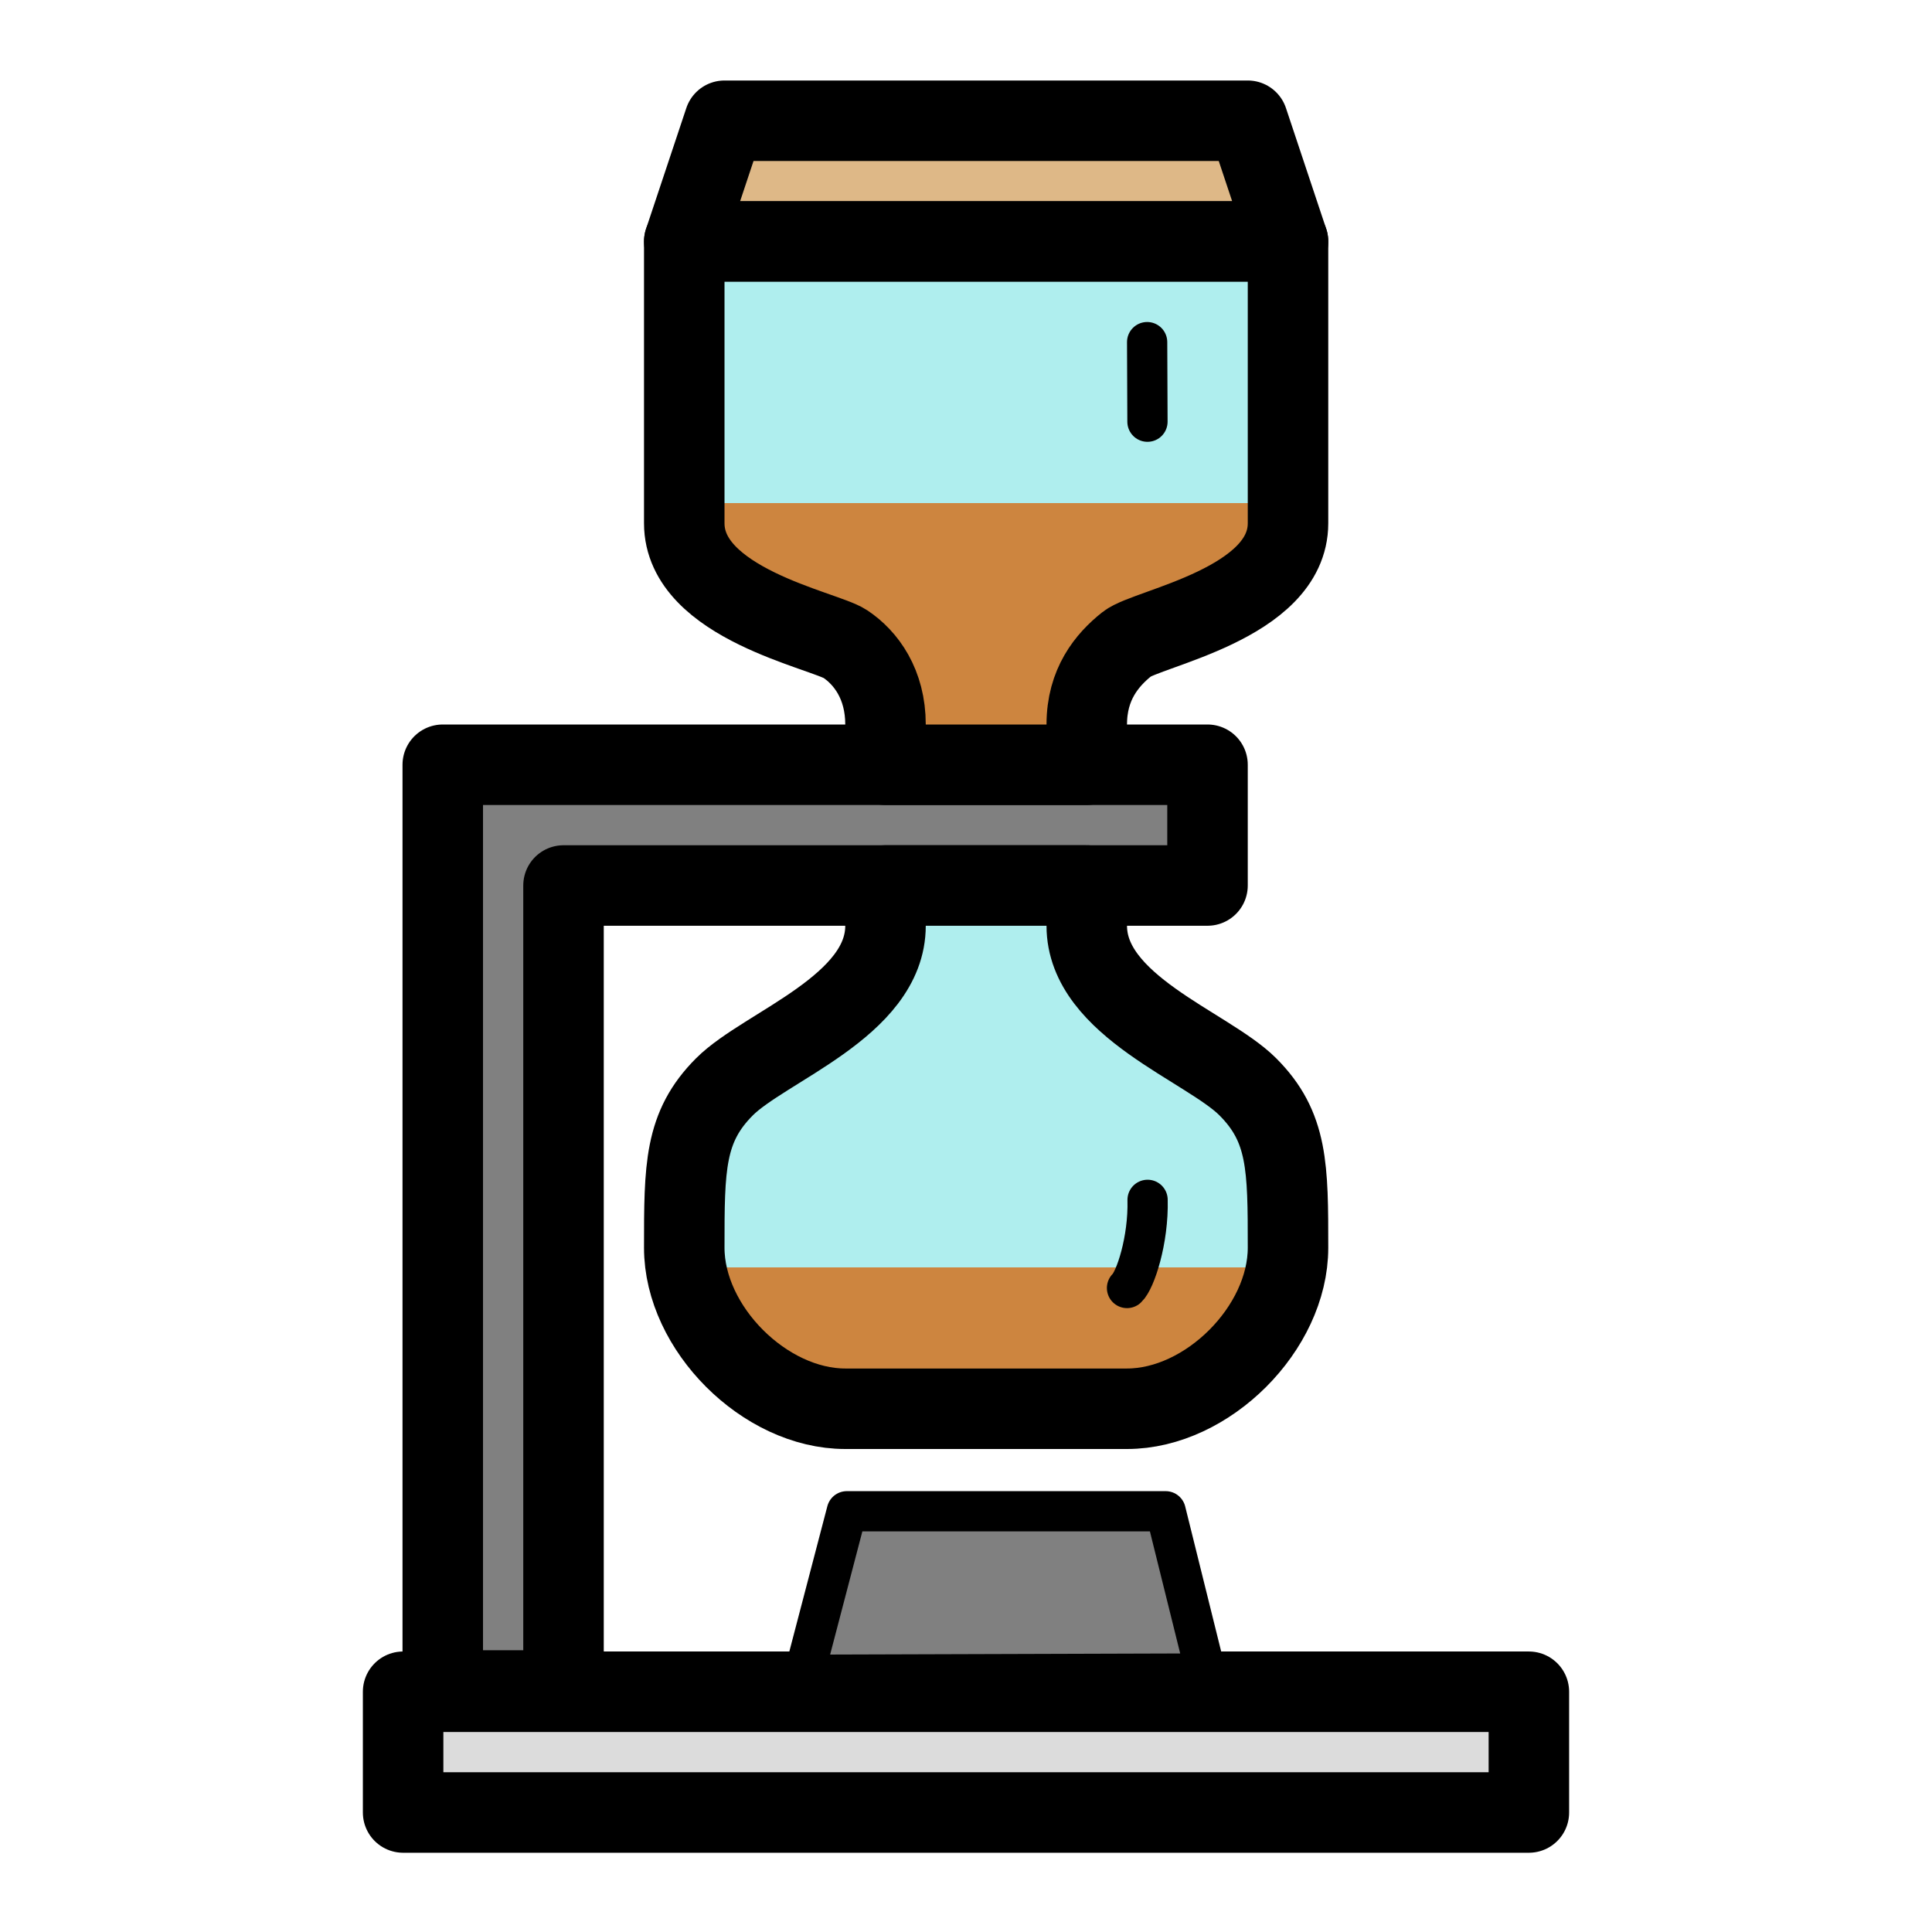
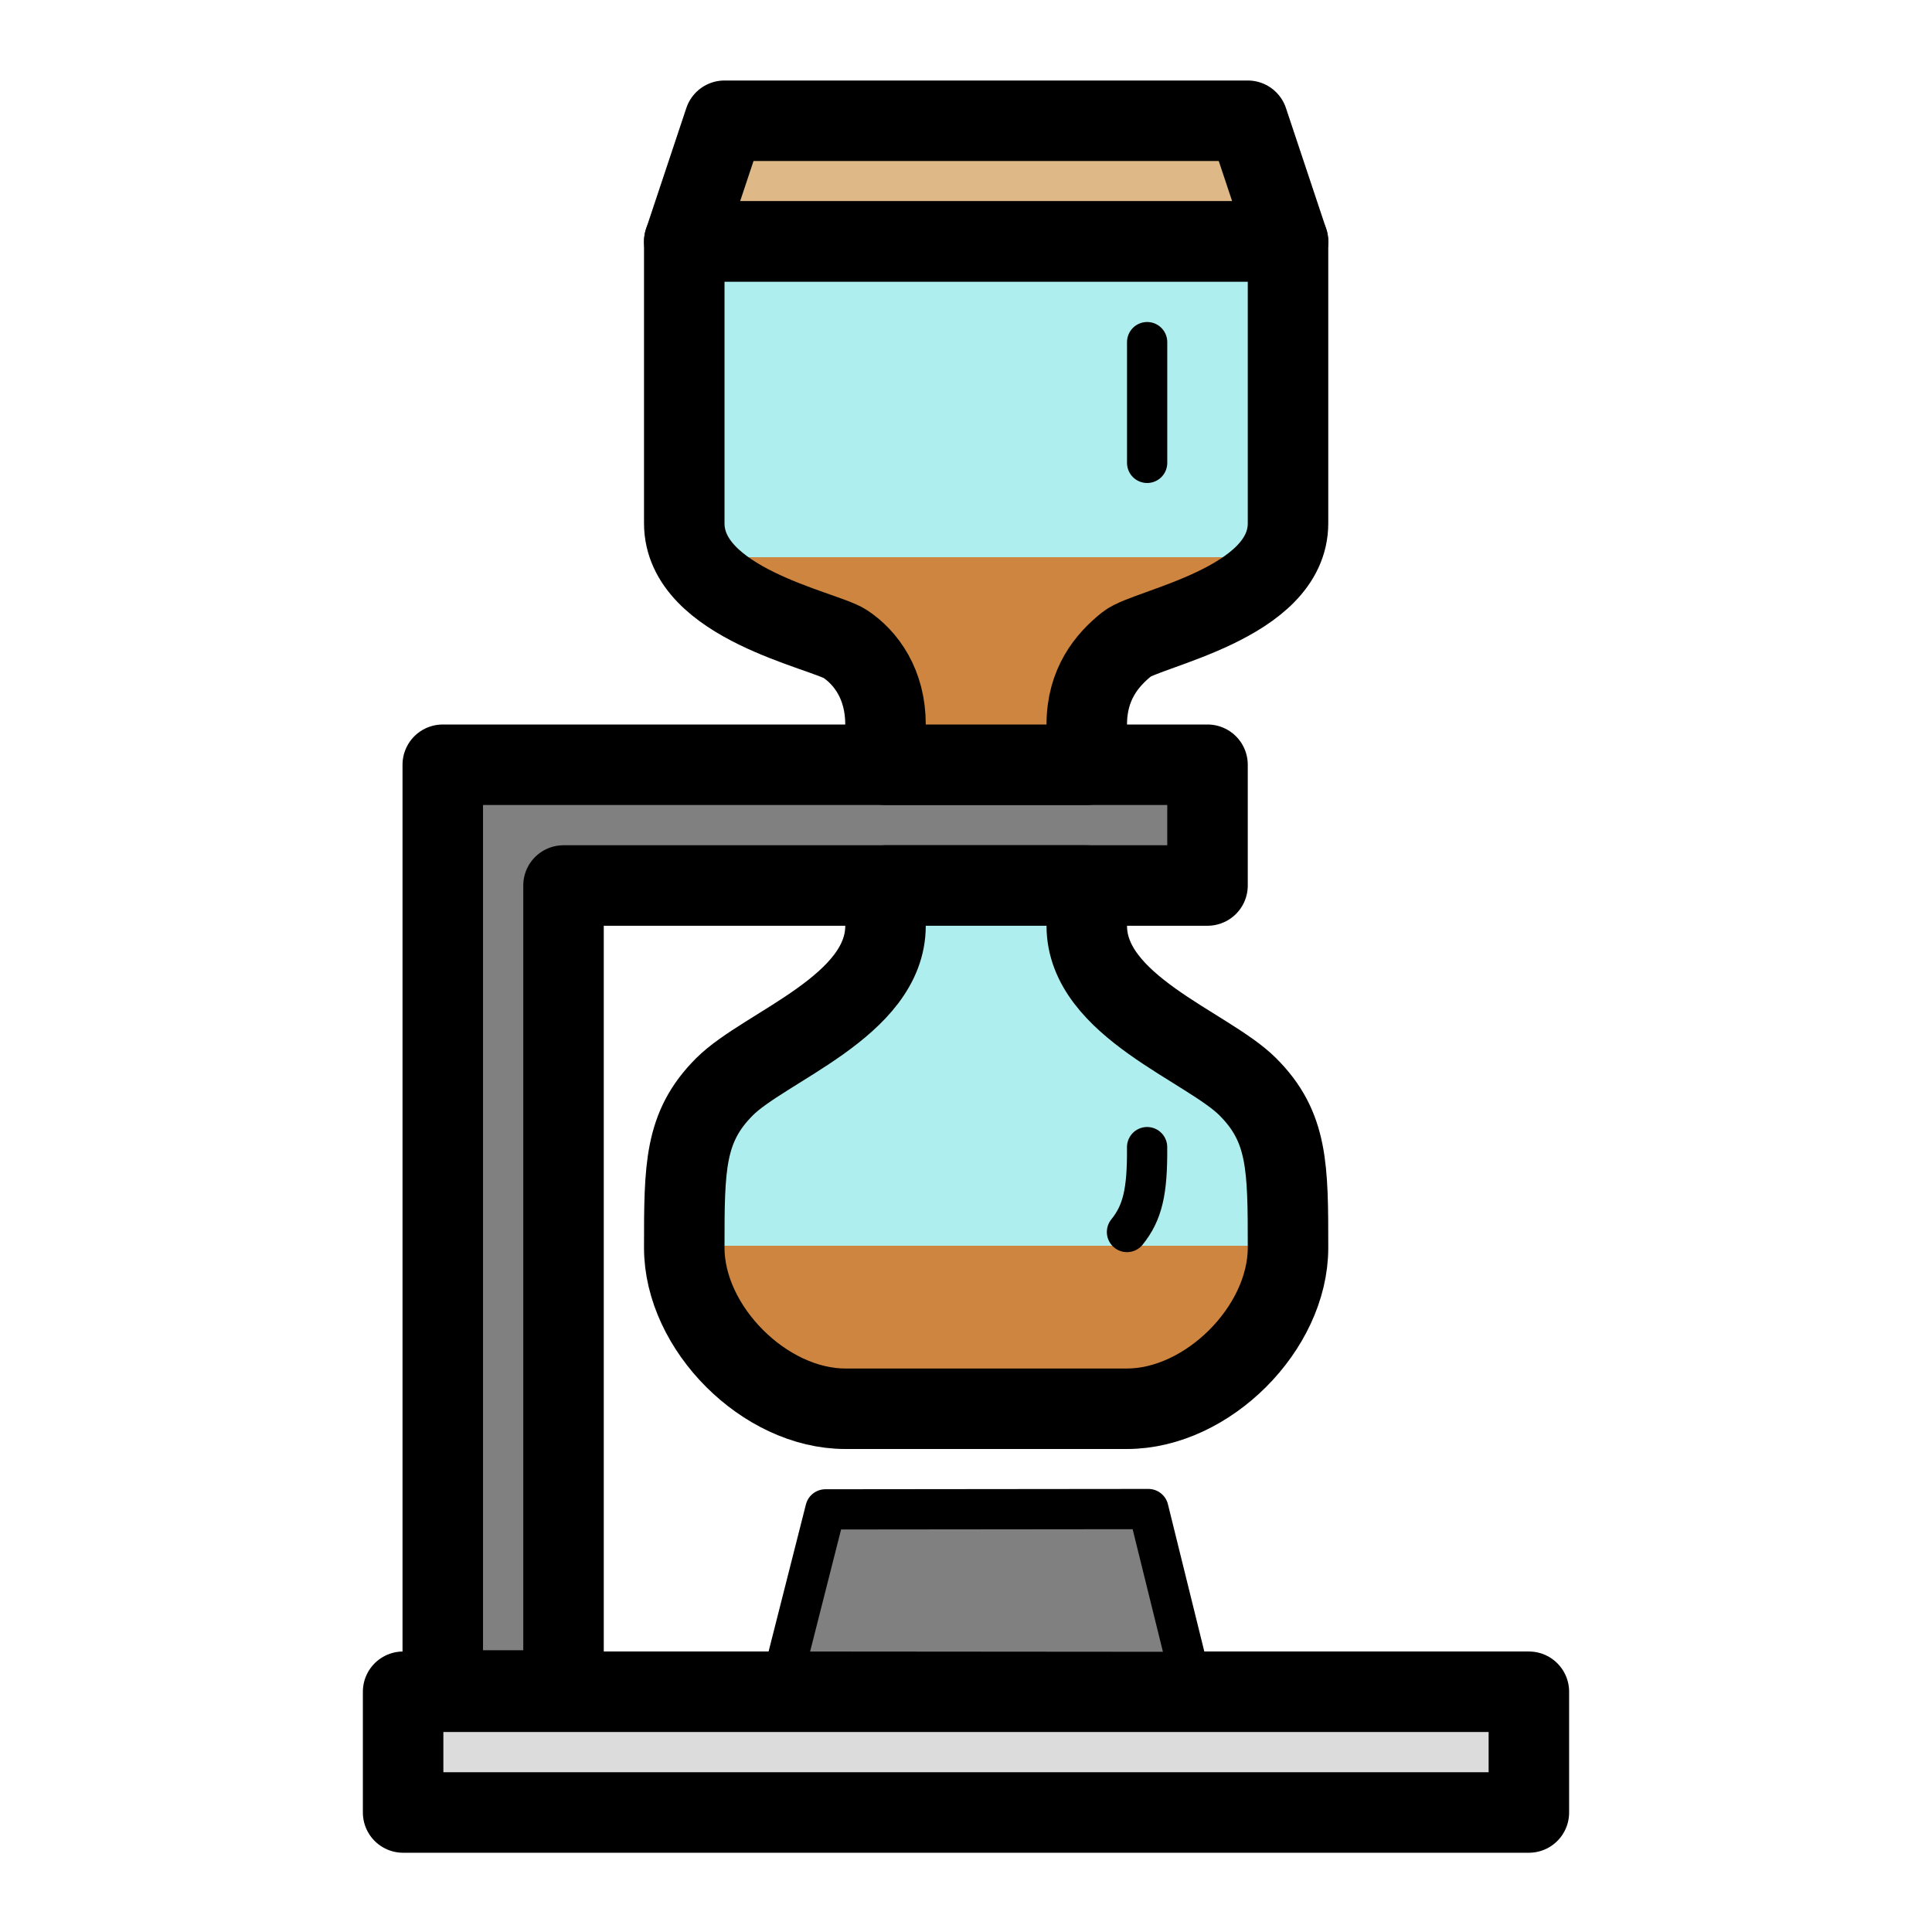
<svg xmlns="http://www.w3.org/2000/svg" xmlns:xlink="http://www.w3.org/1999/xlink" width="48" height="48" viewBox="0 0 48 48" version="1.1" id="svg1">
  <defs id="defs1">
-     <linearGradient id="linearGradient12">
-       <stop style="stop-color:#afeeee;stop-opacity:1;" offset="0" id="stop13" />
-       <stop style="stop-color:#afeeee;stop-opacity:1;" offset="0.5" id="stop15" />
-       <stop style="stop-color:#cd853f;stop-opacity:1;" offset="0.5" id="stop16" />
-       <stop style="stop-color:#cd853f;stop-opacity:1;" offset="1" id="stop14" />
+     <linearGradient id="linearGradient117">
+       <stop style="stop-color:#afeeee;stop-opacity:1;" offset="0" id="stop118" />
+       <stop style="stop-color:#afeeee;stop-opacity:1;" offset="0.579" id="stop120" />
+       <stop style="stop-color:#cd853f;stop-opacity:1;" offset="0.579" id="stop121" />
+       <stop style="stop-color:#cd853f;stop-opacity:1;" offset="1" id="stop119" />
    </linearGradient>
-     <linearGradient id="linearGradient9">
-       <stop style="stop-color:#afeeee;stop-opacity:1;" offset="0" id="stop9" />
-       <stop style="stop-color:#afeeee;stop-opacity:1;" offset="0.676" id="stop11" />
-       <stop style="stop-color:#cd853f;stop-opacity:1;" offset="0.676" id="stop12" />
-       <stop style="stop-color:#cd853f;stop-opacity:1;" offset="1" id="stop10" />
+     <linearGradient id="linearGradient114">
+       <stop style="stop-color:#afeeee;stop-opacity:1;" offset="0" id="stop114" />
+       <stop style="stop-color:#afeeee;stop-opacity:1;" offset="0.644" id="stop116" />
+       <stop style="stop-color:#cd853f;stop-opacity:1;" offset="0.644" id="stop117" />
+       <stop style="stop-color:#cd853f;stop-opacity:1;" offset="1" id="stop115" />
    </linearGradient>
-     <linearGradient xlink:href="#linearGradient9" id="linearGradient10" x1="574.271" y1="20" x2="574.271" y2="37" gradientUnits="userSpaceOnUse" />
-     <linearGradient xlink:href="#linearGradient12" id="linearGradient14" x1="574.271" y1="4" x2="574.271" y2="21" gradientUnits="userSpaceOnUse" />
+     <linearGradient xlink:href="#linearGradient114" id="linearGradient115" x1="574.271" y1="20" x2="574.271" y2="37" gradientUnits="userSpaceOnUse" />
+     <linearGradient xlink:href="#linearGradient117" id="linearGradient119" x1="574.271" y1="4" x2="574.271" y2="21" gradientUnits="userSpaceOnUse" />
  </defs>
-   <g id="layer1" transform="translate(-549.7707)">
-     <g id="g36-0" transform="translate(448.6906)">
-       <path style="opacity:1;fill:#cfcfcf;fill-opacity:1;stroke:#000000;stroke-width:2;stroke-linecap:round;stroke-linejoin:round;stroke-dasharray:none;stroke-opacity:1" d="m 63.123,29 h 24" id="path75" />
-       <path style="opacity:1;fill:#808080;fill-opacity:1;stroke:#000000;stroke-width:2;stroke-linecap:round;stroke-linejoin:round;stroke-dasharray:none;stroke-opacity:1" d="m 66.123,29 h 18 l -2,-3 h -14 z" id="path76" />
-       <path style="opacity:1;fill:#afeeee;fill-opacity:1;stroke:#000000;stroke-width:2;stroke-linecap:round;stroke-linejoin:round;stroke-dasharray:none;stroke-opacity:1" d="m 82.123,26 3,-14 h -20 l 3,14 z" id="path77" />
-       <path style="opacity:1;fill:#deb887;fill-opacity:1;stroke:#000000;stroke-width:2;stroke-linecap:round;stroke-linejoin:round;stroke-dasharray:none;stroke-opacity:1" d="m 65.123,12 h 20 l -1,-3 h -18 z" id="path78" />
-       <rect style="fill:#32ace1;fill-opacity:1;stroke:#000000;stroke-width:1;stroke-linecap:round;stroke-linejoin:round;stroke-dasharray:none;stroke-opacity:1" id="rect78-1-4-9-8-8" width="3.095" height="3" x="-5.404" y="-84.558" transform="rotate(106.4605)" />
-       <rect style="fill:#32ace1;fill-opacity:1;stroke:#000000;stroke-width:1;stroke-linecap:round;stroke-linejoin:round;stroke-dasharray:none;stroke-opacity:1" id="rect78-1-4-9-8-8-3" width="3.095" height="3" x="-76.324" y="0.917" transform="rotate(-163.5394)" />
-       <rect style="fill:#32ace1;fill-opacity:1;stroke:#000000;stroke-width:1;stroke-linecap:round;stroke-linejoin:round;stroke-dasharray:none;stroke-opacity:1" id="rect78-1-4-9-8-8-3-3" width="3.095" height="3" x="-74.167" y="-32.857" transform="rotate(170.3484)" />
-       <rect style="fill:#32ace1;fill-opacity:1;stroke:#000000;stroke-width:1;stroke-linecap:round;stroke-linejoin:round;stroke-dasharray:none;stroke-opacity:1" id="rect78-1" width="3.095" height="3" x="72.092" y="19.87" />
-       <rect style="opacity:1;fill:#32ace1;fill-opacity:1;stroke:#000000;stroke-width:1;stroke-linecap:round;stroke-linejoin:round;stroke-dasharray:none;stroke-opacity:1" id="rect78" width="3.095" height="3" x="70.154" y="22.37" />
-       <rect style="fill:#32ace1;fill-opacity:1;stroke:#000000;stroke-width:1;stroke-linecap:round;stroke-linejoin:round;stroke-dasharray:none;stroke-opacity:1" id="rect78-1-4-9-8" width="3.095" height="3" x="78.727" y="-22.469" transform="rotate(30.69067)" />
-       <rect style="fill:#32ace1;fill-opacity:1;stroke:#000000;stroke-width:1;stroke-linecap:round;stroke-linejoin:round;stroke-dasharray:none;stroke-opacity:1" id="rect78-1-4" width="3.095" height="3" x="53.352" y="46.356" transform="rotate(-24.01521)" />
-       <rect style="fill:#32ace1;fill-opacity:1;stroke:#000000;stroke-width:1;stroke-linecap:round;stroke-linejoin:round;stroke-dasharray:none;stroke-opacity:1" id="rect78-1-4-9" width="3.095" height="3" x="43.977" y="64.565" transform="rotate(-40.25253)" />
-       <rect style="fill:#32ace1;fill-opacity:1;stroke:#000000;stroke-width:1;stroke-linecap:round;stroke-linejoin:round;stroke-dasharray:none;stroke-opacity:1" id="rect78-1-4-9-8-8-3-5" width="3.095" height="3" x="58.948" y="-52.49" transform="rotate(57.51943)" />
-       <path style="fill:#afeeee;stroke:#000000;stroke-width:1;stroke-linecap:round;stroke-linejoin:round;stroke-dasharray:none" d="m 81.624,14.562 -0.377,2" id="path22" />
-     </g>
+   <g id="layer1" transform="translate(-549.7706)">
+     <path style="fill:#deb887;fill-opacity:1;stroke:#000000;stroke-width:2;stroke-linecap:round;stroke-linejoin:round;stroke-dasharray:none;stroke-opacity:1" d="m 566.771,6 h 15 l -1,-3 h -13 z" id="path78-1" />
    <rect style="fill:#dcdcdc;fill-opacity:1;stroke:#000000;stroke-width:2;stroke-linecap:round;stroke-linejoin:round;stroke-dasharray:none;stroke-opacity:1" id="rect57-8" width="27.969" height="3" x="559.786" y="42.031" />
-     <path style="fill:#deb887;fill-opacity:1;stroke:#000000;stroke-width:2;stroke-linecap:round;stroke-linejoin:round;stroke-dasharray:none;stroke-opacity:1" d="m 566.771,6 h 15 l -1,-3 h -13 z" id="path78-1" />
    <path style="fill:#808080;stroke:#000000;stroke-width:2;stroke-linecap:round;stroke-linejoin:round;stroke-dasharray:none" d="M 560.771,42 V 19 h 19 v 3 h -16 v 20 z" id="path3" />
-     <path style="fill:#808080;stroke:#000000;stroke-width:1;stroke-linecap:round;stroke-linejoin:round;stroke-dasharray:none" d="m 570.81,37.547 -1.063,4.062 9.984,-0.031 -1,-4.031 z" id="path8" />
-     <path style="fill:url(#linearGradient10);stroke:#000000;stroke-width:2;stroke-linecap:round;stroke-linejoin:round;stroke-dasharray:none" d="m 571.771,22 v 1 c 0,2 -3,3 -4,4 -1,1 -1,2 -1,4 0,2 2,4 4,4 h 7 c 2,0 4,-2 4,-4 0,-2 0,-3 -1,-4 -1,-1 -4,-2 -4,-4 l 3.9e-4,-1 z" id="path10" />
-     <path style="fill:url(#linearGradient14);stroke:#000000;stroke-width:2;stroke-linecap:round;stroke-linejoin:round;stroke-dasharray:none" d="m 576.771,19 v -1 c 0,-1 0.5,-1.602 1,-2 0.5,-0.398 4,-1 4,-3 V 6 h -15 v 7 c 0,2 3.483,2.655 4,3 0.517,0.345 1,1 1,2 v 1 z" id="path11" />
-     <path style="fill:#afeeee;stroke:#000000;stroke-linecap:round;stroke-linejoin:round" d="m 578.271,8.5 0.008,1.977" id="path1" />
-     <path style="fill:#afeeee;stroke:#000000;stroke-linecap:round;stroke-linejoin:round" d="m 578.282,29.81 c 0.026,1 -0.305,2 -0.511,2.19" id="path9" />
+     <path style="fill:#808080;stroke:#000000;stroke-width:1;stroke-linecap:round;stroke-linejoin:round;stroke-dasharray:none" d="m 570.278,37.5 -1.023,4.031 10.047,0.008 -1,-4.047 z" id="path8" />
+     <path style="fill:url(#linearGradient115);stroke:#000000;stroke-width:2;stroke-linecap:round;stroke-linejoin:round;stroke-dasharray:none" d="m 571.771,22 v 1 c 0,2 -3,3 -4,4 -1,1 -1,2 -1,4 0,2 2,4 4,4 h 7 c 2,0 4,-2 4,-4 0,-2 0,-3 -1,-4 -1,-1 -4,-2 -4,-4 l 3.9e-4,-1 z" id="path10" />
+     <path style="fill:url(#linearGradient119);stroke:#000000;stroke-width:2;stroke-linecap:round;stroke-linejoin:round;stroke-dasharray:none" d="m 576.771,19 v -1 c 0,-1 0.5,-1.602 1,-2 0.5,-0.398 4,-1 4,-3 V 6 h -15 v 7 c 0,2 3.483,2.655 4,3 0.517,0.345 1,1 1,2 v 1 z" id="path11" />
+     <path style="fill:#afeeee;stroke:#000000;stroke-width:1;stroke-linecap:round;stroke-linejoin:round;stroke-dasharray:none" d="m 578.27,28.5 c 0.01,1.107 -0.114,1.63 -0.5,2.109" id="path23" />
+     <path style="fill:none;fill-opacity:1;stroke:#000000;stroke-width:1;stroke-linecap:round;stroke-linejoin:round;stroke-dasharray:none;stroke-opacity:1" d="m 578.271,8.5 c 0,1 0,3 0,3" id="path36-5-52-8" />
  </g>
</svg>
